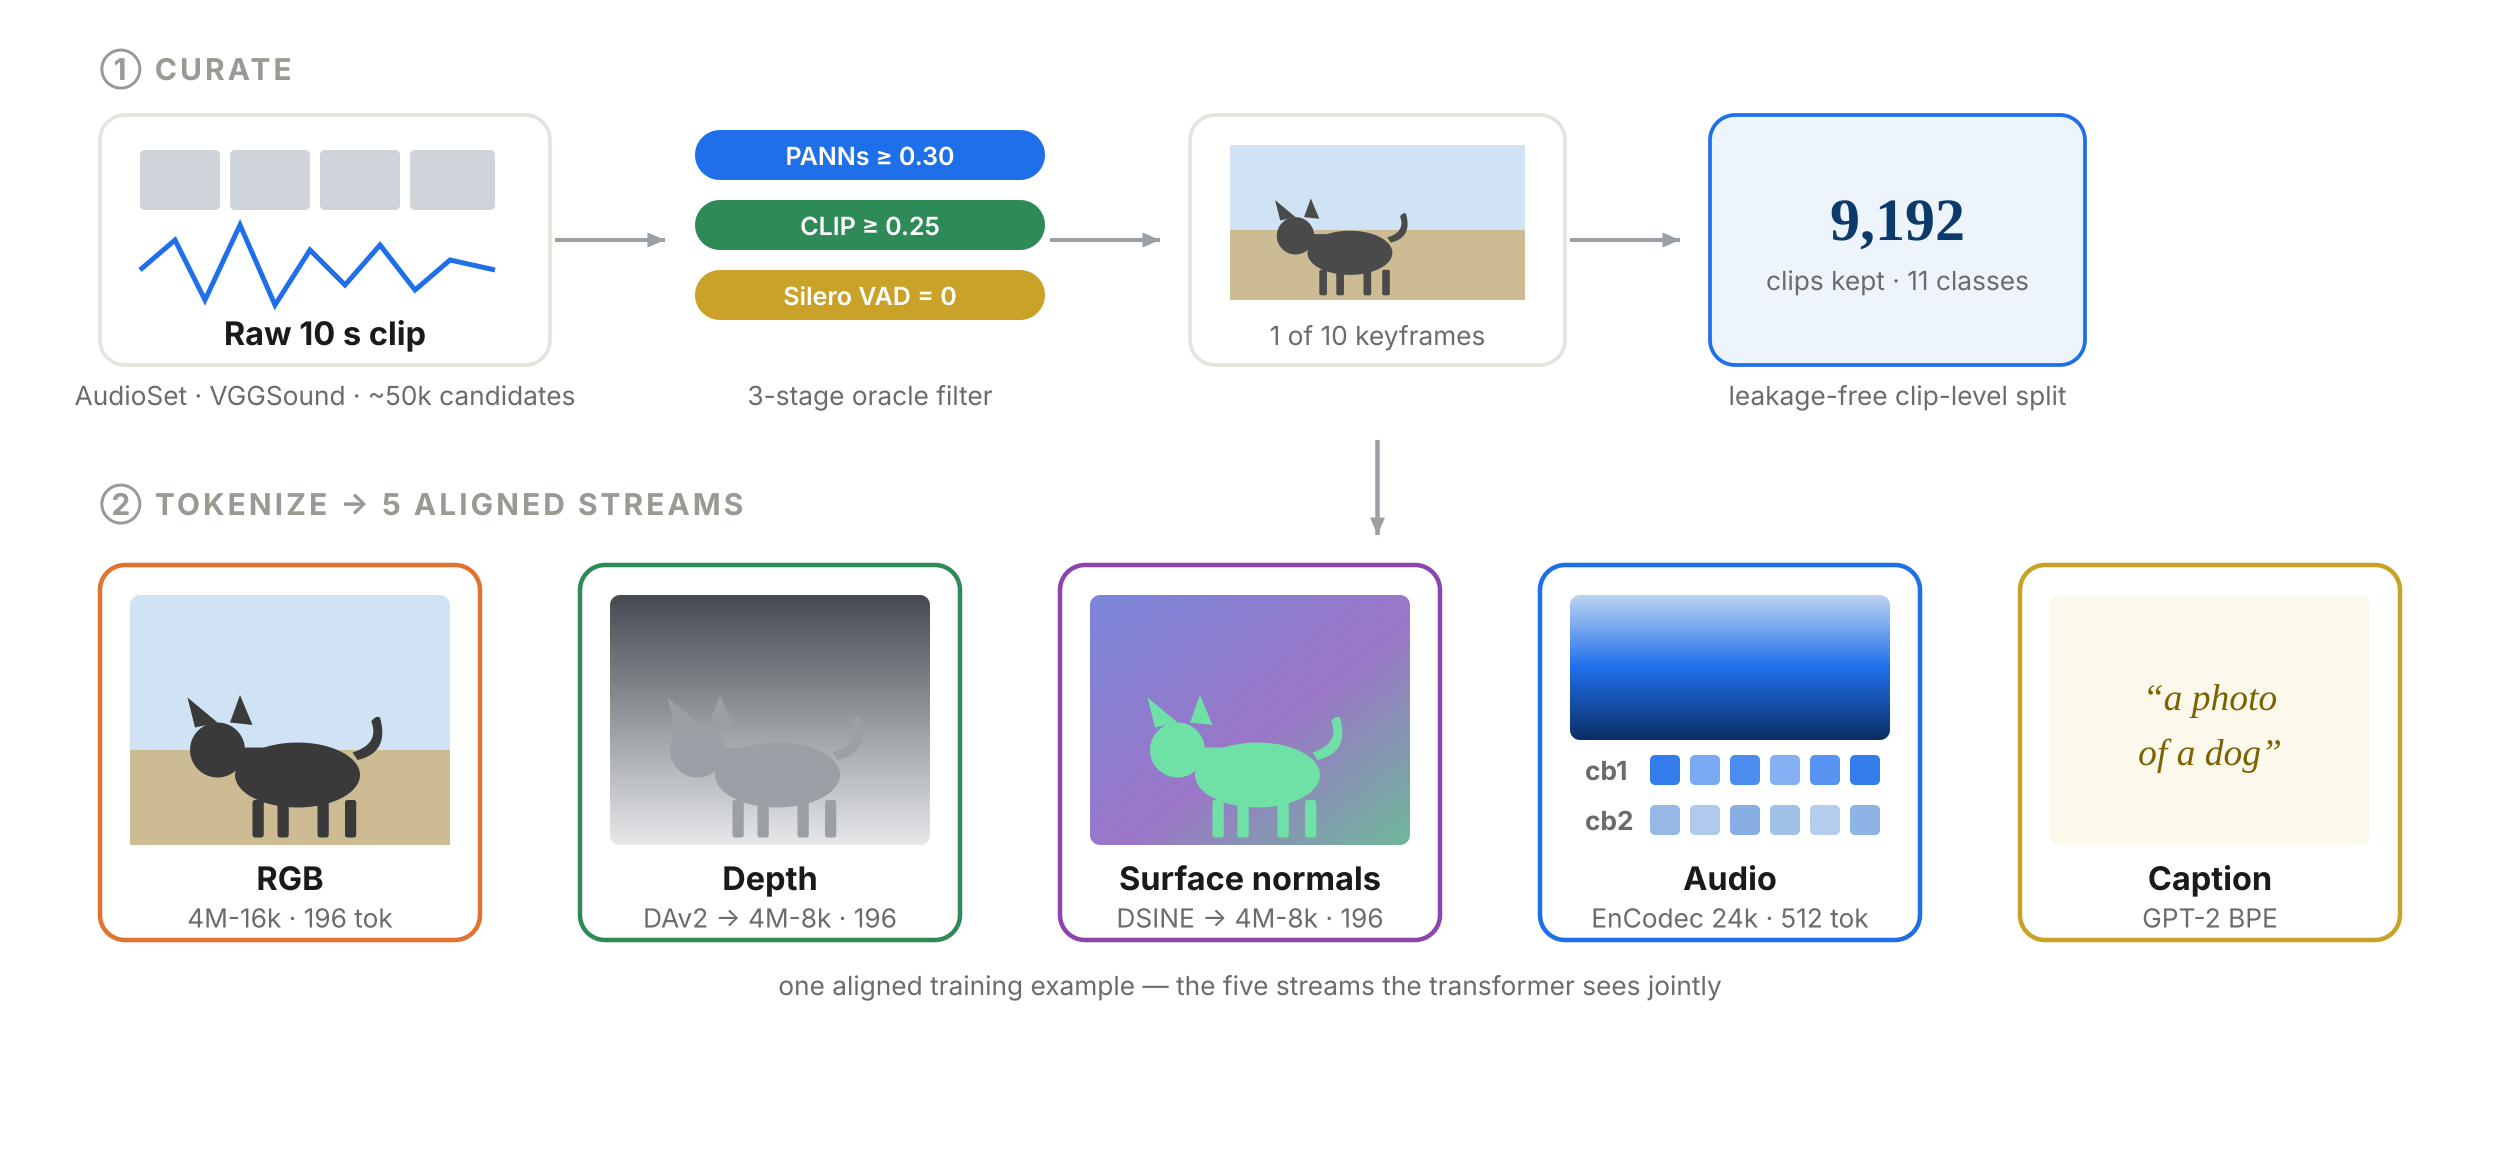
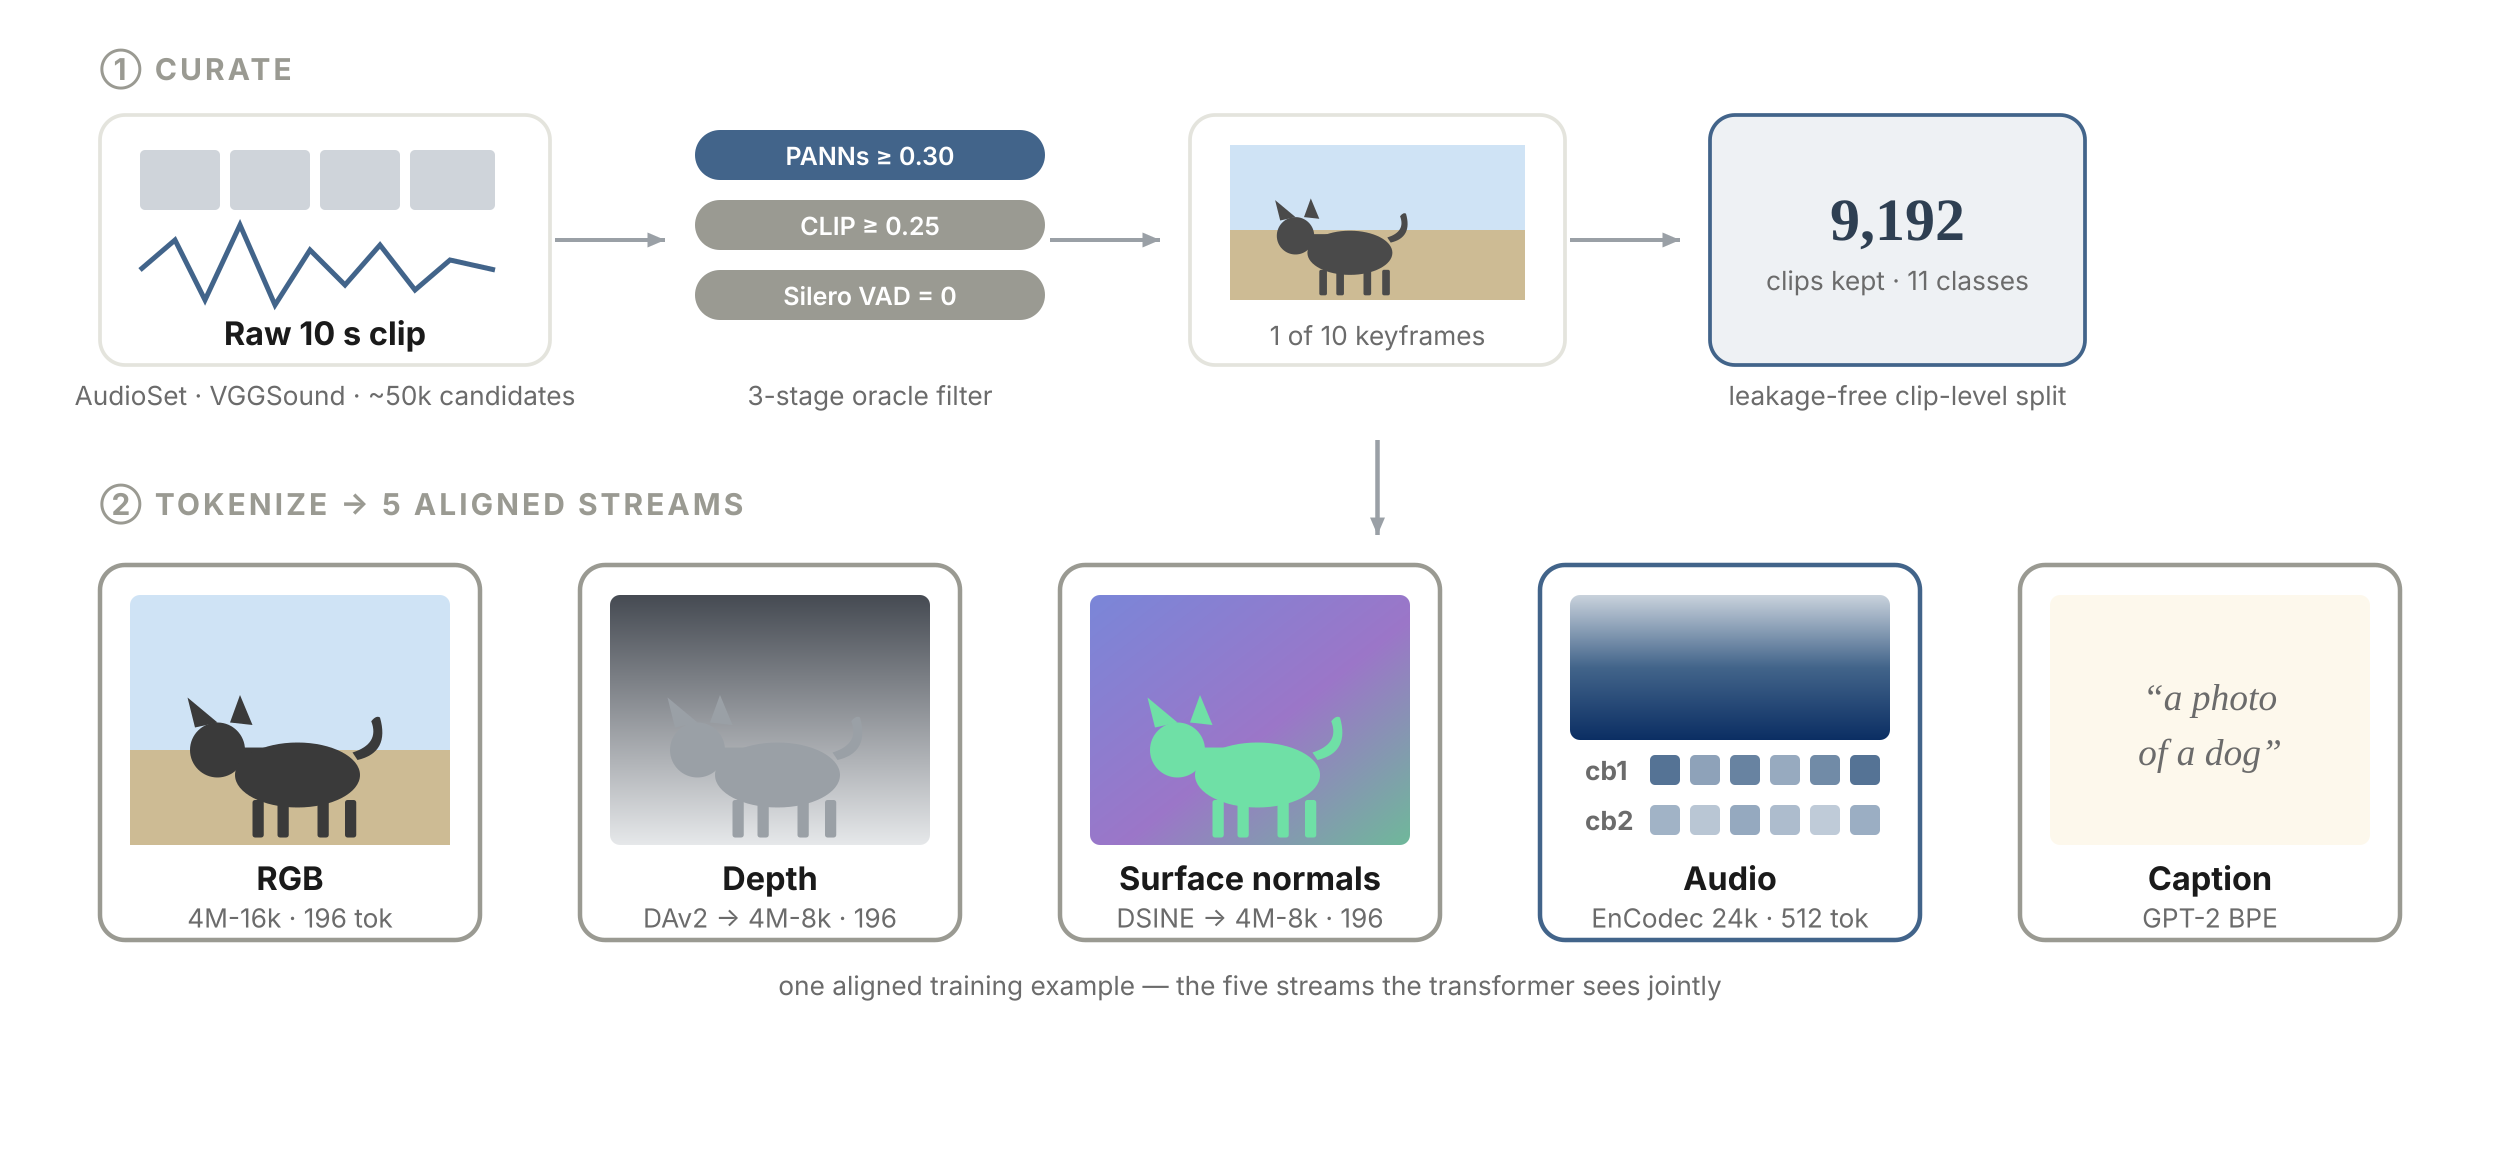
<svg xmlns="http://www.w3.org/2000/svg" viewBox="0 0 1000 460" role="img" aria-label="A raw 10-second AudioSet/VGGSound clip passes a PANNs, CLIP and Silero-VAD filter and is decoded into one aligned training example of five token streams: RGB, depth, surface normals, EnCodec audio, and a class caption.">
  <style>
    .s{font-family:'Inter',-apple-system,'Segoe UI',Roboto,Helvetica,Arial,sans-serif}
    .serif{font-family:'Crimson Pro',Georgia,'Times New Roman',serif}
    .t{font-size:13px;font-weight:700;fill:#1a1a1a}
    .sub{font-size:10.5px;fill:#6b6b6b}
    .pill{font-size:10px;font-weight:600;fill:#fff}
    .hdr{font-size:12px;font-weight:700;letter-spacing:1.2px;fill:#9a9a92}
-     .big{font-size:24px;font-weight:700;fill:#0b3a6b}
+     .big{font-size:24px;font-weight:700;fill:#2e3f52}
  </style>
  <defs>
    <marker id="j" markerWidth="9" markerHeight="9" refX="7" refY="3" orient="auto" markerUnits="userSpaceOnUse">
      <path d="M0,0 L7,3 L0,6 z" fill="#9aa0a6" />
    </marker>
    <linearGradient id="depthg" x1="0" y1="0" x2="0" y2="1">
      <stop offset="0" stop-color="#454a52" />
      <stop offset="1" stop-color="#e6e8ea" />
    </linearGradient>
    <linearGradient id="normg" x1="0" y1="0" x2="1" y2="1">
      <stop offset="0" stop-color="#7a86d8" />
      <stop offset="0.55" stop-color="#9b76c8" />
      <stop offset="1" stop-color="#6fb89a" />
    </linearGradient>
    <linearGradient id="specg" x1="0" y1="1" x2="0" y2="0">
      <stop offset="0" stop-color="#0b2e63" />
-       <stop offset="0.5" stop-color="#1F6FEB" />
-       <stop offset="1" stop-color="#bcd4f2" />
+       <stop offset="0.5" stop-color="#42648a" />
+       <stop offset="1" stop-color="#c9d2dc" />
    </linearGradient>
    <g id="dog">
      <path d="M12,30 L6,6 L30,26 Z" />
      <path d="M40,26 L48,4 L58,28 Z" />
      <circle cx="30" cy="48" r="22" />
      <rect x="46" y="46" width="28" height="15" rx="6" />
      <ellipse cx="94" cy="68" rx="50" ry="26" />
      <rect x="58" y="88" width="9" height="30" rx="2" />
      <rect x="78" y="88" width="9" height="30" rx="2" />
      <rect x="110" y="88" width="9" height="30" rx="2" />
      <rect x="132" y="88" width="9" height="30" rx="2" />
      <path d="M142,56 q26,-6 18,-34 q-3,-2 -7,3 q7,18 -15,25 z" />
    </g>
  </defs>
  <rect x="0" y="0" width="1000" height="460" fill="#ffffff" />
  <text class="s hdr" x="40" y="32">① CURATE</text>
  <rect x="40" y="46" width="180" height="100" rx="10" fill="#fff" stroke="#e4e4dd" stroke-width="1.5" />
  <g fill="#cfd4da">
    <rect x="56" y="60" width="32" height="24" rx="2" />
    <rect x="92" y="60" width="32" height="24" rx="2" />
    <rect x="128" y="60" width="32" height="24" rx="2" />
    <rect x="164" y="60" width="34" height="24" rx="2" />
  </g>
-   <polyline points="56,108 70,96 82,120 96,90 110,122 124,100 138,114 152,98 166,116 180,104 198,108" fill="none" stroke="#1F6FEB" stroke-width="2" />
+   <polyline points="56,108 70,96 82,120 96,90 110,122 124,100 138,114 152,98 166,116 180,104 198,108" fill="none" stroke="#42648a" stroke-width="2" />
  <text class="s t" x="130" y="138" text-anchor="middle">Raw 10 s clip</text>
  <text class="s sub" x="130" y="162" text-anchor="middle">AudioSet · VGGSound · ~50k candidates</text>
  <line x1="222" y1="96" x2="266" y2="96" stroke="#9aa0a6" stroke-width="1.6" marker-end="url(#j)" />
  <g>
-     <rect x="278" y="52" width="140" height="20" rx="10" fill="#1F6FEB" />
+     <rect x="278" y="52" width="140" height="20" rx="10" fill="#42648a" />
    <text class="s pill" x="348" y="66" text-anchor="middle">PANNs ≥ 0.30</text>
-     <rect x="278" y="80" width="140" height="20" rx="10" fill="#2E8B57" />
+     <rect x="278" y="80" width="140" height="20" rx="10" fill="#9a9a92" />
    <text class="s pill" x="348" y="94" text-anchor="middle">CLIP ≥ 0.25</text>
-     <rect x="278" y="108" width="140" height="20" rx="10" fill="#C9A227" />
+     <rect x="278" y="108" width="140" height="20" rx="10" fill="#9a9a92" />
    <text class="s pill" x="348" y="122" text-anchor="middle">Silero VAD = 0</text>
    <text class="s sub" x="348" y="162" text-anchor="middle">3-stage oracle filter</text>
  </g>
  <line x1="420" y1="96" x2="464" y2="96" stroke="#9aa0a6" stroke-width="1.6" marker-end="url(#j)" />
  <rect x="476" y="46" width="150" height="100" rx="10" fill="#fff" stroke="#e4e4dd" stroke-width="1.5" />
  <rect x="492" y="58" width="118" height="62" rx="4" fill="#eef2f6" />
  <rect x="492" y="58" width="118" height="34" fill="#cfe3f5" />
  <rect x="492" y="92" width="118" height="28" fill="#cdbb94" />
  <use href="#dog" fill="#4a4a4a" transform="translate(508,78) scale(0.34)" />
  <text class="s sub" x="551" y="138" text-anchor="middle">1 of 10 keyframes</text>
  <line x1="628" y1="96" x2="672" y2="96" stroke="#9aa0a6" stroke-width="1.6" marker-end="url(#j)" />
-   <rect x="684" y="46" width="150" height="100" rx="10" fill="#eef4fc" stroke="#1F6FEB" stroke-width="1.5" />
+   <rect x="684" y="46" width="150" height="100" rx="10" fill="#eef1f4" stroke="#42648a" stroke-width="1.5" />
  <text class="s big serif" x="759" y="96" text-anchor="middle">9,192</text>
  <text class="s sub" x="759" y="116" text-anchor="middle">clips kept · 11 classes</text>
  <text class="s sub" x="759" y="162" text-anchor="middle">leakage-free clip-level split</text>
  <line x1="551" y1="176" x2="551" y2="214" stroke="#9aa0a6" stroke-width="1.8" marker-end="url(#j)" />
  <text class="s hdr" x="40" y="206">② TOKENIZE → 5 ALIGNED STREAMS</text>
  <g>
-     <rect x="40" y="226" width="152" height="150" rx="10" fill="#fff" stroke="#E0742F" stroke-width="1.8" />
+     <rect x="40" y="226" width="152" height="150" rx="10" fill="#fff" stroke="#9a9a92" stroke-width="1.8" />
    <rect x="52" y="238" width="128" height="100" rx="4" fill="#cfe3f5" />
    <rect x="52" y="300" width="128" height="38" fill="#cdbb94" />
    <use href="#dog" fill="#3a3a3a" transform="translate(72,276) scale(0.5)" />
    <text class="s t" x="116" y="356" text-anchor="middle">RGB</text>
    <text class="s sub" x="116" y="371" text-anchor="middle">4M-16k · 196 tok</text>
  </g>
  <g>
-     <rect x="232" y="226" width="152" height="150" rx="10" fill="#fff" stroke="#2E8B57" stroke-width="1.8" />
+     <rect x="232" y="226" width="152" height="150" rx="10" fill="#fff" stroke="#9a9a92" stroke-width="1.8" />
    <rect x="244" y="238" width="128" height="100" rx="4" fill="url(#depthg)" />
    <use href="#dog" fill="#9aa0a6" transform="translate(264,276) scale(0.5)" />
    <text class="s t" x="308" y="356" text-anchor="middle">Depth</text>
    <text class="s sub" x="308" y="371" text-anchor="middle">DAv2 → 4M-8k · 196</text>
  </g>
  <g>
-     <rect x="424" y="226" width="152" height="150" rx="10" fill="#fff" stroke="#8E44AD" stroke-width="1.8" />
+     <rect x="424" y="226" width="152" height="150" rx="10" fill="#fff" stroke="#9a9a92" stroke-width="1.8" />
    <rect x="436" y="238" width="128" height="100" rx="4" fill="url(#normg)" />
    <use href="#dog" fill="#6fe0a6" transform="translate(456,276) scale(0.5)" />
    <text class="s t" x="500" y="356" text-anchor="middle">Surface normals</text>
    <text class="s sub" x="500" y="371" text-anchor="middle">DSINE → 4M-8k · 196</text>
  </g>
  <g>
-     <rect x="616" y="226" width="152" height="150" rx="10" fill="#fff" stroke="#1F6FEB" stroke-width="1.8" />
+     <rect x="616" y="226" width="152" height="150" rx="10" fill="#fff" stroke="#42648a" stroke-width="1.8" />
    <rect x="628" y="238" width="128" height="58" rx="4" fill="url(#specg)" />
-     <text class="s sub" x="634" y="312" fill="#1F6FEB" font-weight="700">cb1</text>
-     <g fill="#1F6FEB">
+     <text class="s sub" x="634" y="312" fill="#42648a" font-weight="700">cb1</text>
+     <g fill="#42648a">
      <rect x="660" y="302" width="12" height="12" rx="2" opacity=".9" />
      <rect x="676" y="302" width="12" height="12" rx="2" opacity=".6" />
      <rect x="692" y="302" width="12" height="12" rx="2" opacity=".8" />
      <rect x="708" y="302" width="12" height="12" rx="2" opacity=".55" />
      <rect x="724" y="302" width="12" height="12" rx="2" opacity=".75" />
      <rect x="740" y="302" width="12" height="12" rx="2" opacity=".9" />
    </g>
-     <text class="s sub" x="634" y="332" fill="#7aa6e0" font-weight="700">cb2</text>
-     <g fill="#7aa6e0">
+     <text class="s sub" x="634" y="332" fill="#8aa0b8" font-weight="700">cb2</text>
+     <g fill="#8aa0b8">
      <rect x="660" y="322" width="12" height="12" rx="2" opacity=".8" />
      <rect x="676" y="322" width="12" height="12" rx="2" opacity=".6" />
      <rect x="692" y="322" width="12" height="12" rx="2" opacity=".9" />
      <rect x="708" y="322" width="12" height="12" rx="2" opacity=".7" />
      <rect x="724" y="322" width="12" height="12" rx="2" opacity=".55" />
      <rect x="740" y="322" width="12" height="12" rx="2" opacity=".85" />
    </g>
    <text class="s t" x="692" y="356" text-anchor="middle">Audio</text>
    <text class="s sub" x="692" y="371" text-anchor="middle">EnCodec 24k · 512 tok</text>
  </g>
  <g>
-     <rect x="808" y="226" width="152" height="150" rx="10" fill="#fff" stroke="#C9A227" stroke-width="1.8" />
+     <rect x="808" y="226" width="152" height="150" rx="10" fill="#fff" stroke="#9a9a92" stroke-width="1.8" />
    <rect x="820" y="238" width="128" height="100" rx="4" fill="#fdf8ec" />
-     <text class="serif" x="884" y="284" text-anchor="middle" font-size="15" font-style="italic" fill="#7a6300">“a photo</text>
-     <text class="serif" x="884" y="306" text-anchor="middle" font-size="15" font-style="italic" fill="#7a6300">of a dog”</text>
+     <text class="serif" x="884" y="284" text-anchor="middle" font-size="15" font-style="italic" fill="#6b6b6b">“a photo</text>
+     <text class="serif" x="884" y="306" text-anchor="middle" font-size="15" font-style="italic" fill="#6b6b6b">of a dog”</text>
    <text class="s t" x="884" y="356" text-anchor="middle">Caption</text>
    <text class="s sub" x="884" y="371" text-anchor="middle">GPT-2 BPE</text>
  </g>
  <text class="s sub" x="500" y="398" text-anchor="middle" fill="#777">one aligned training example — the five streams the transformer sees jointly</text>
</svg>
